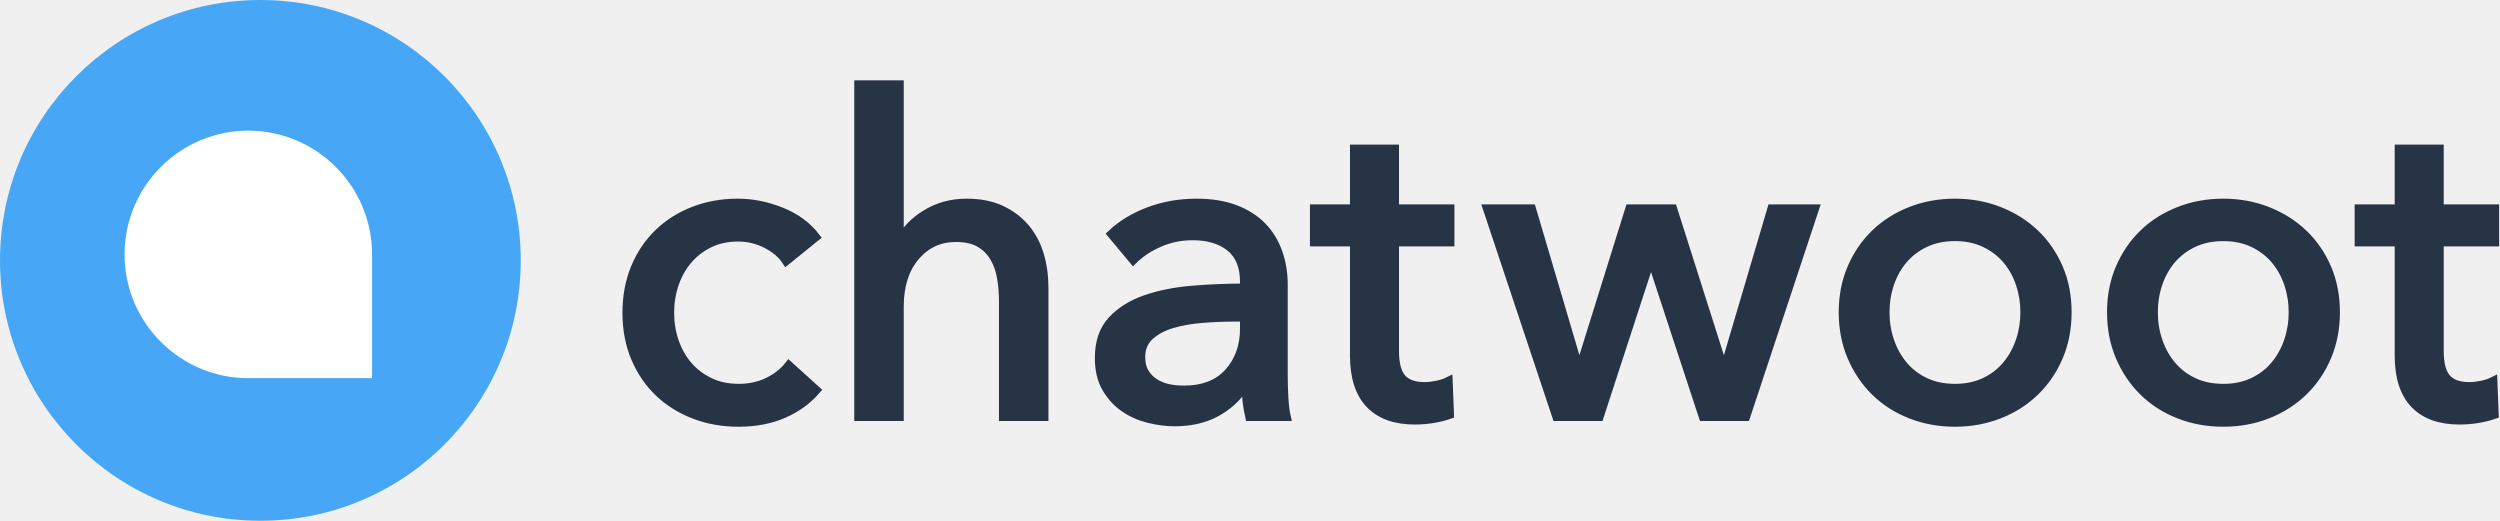
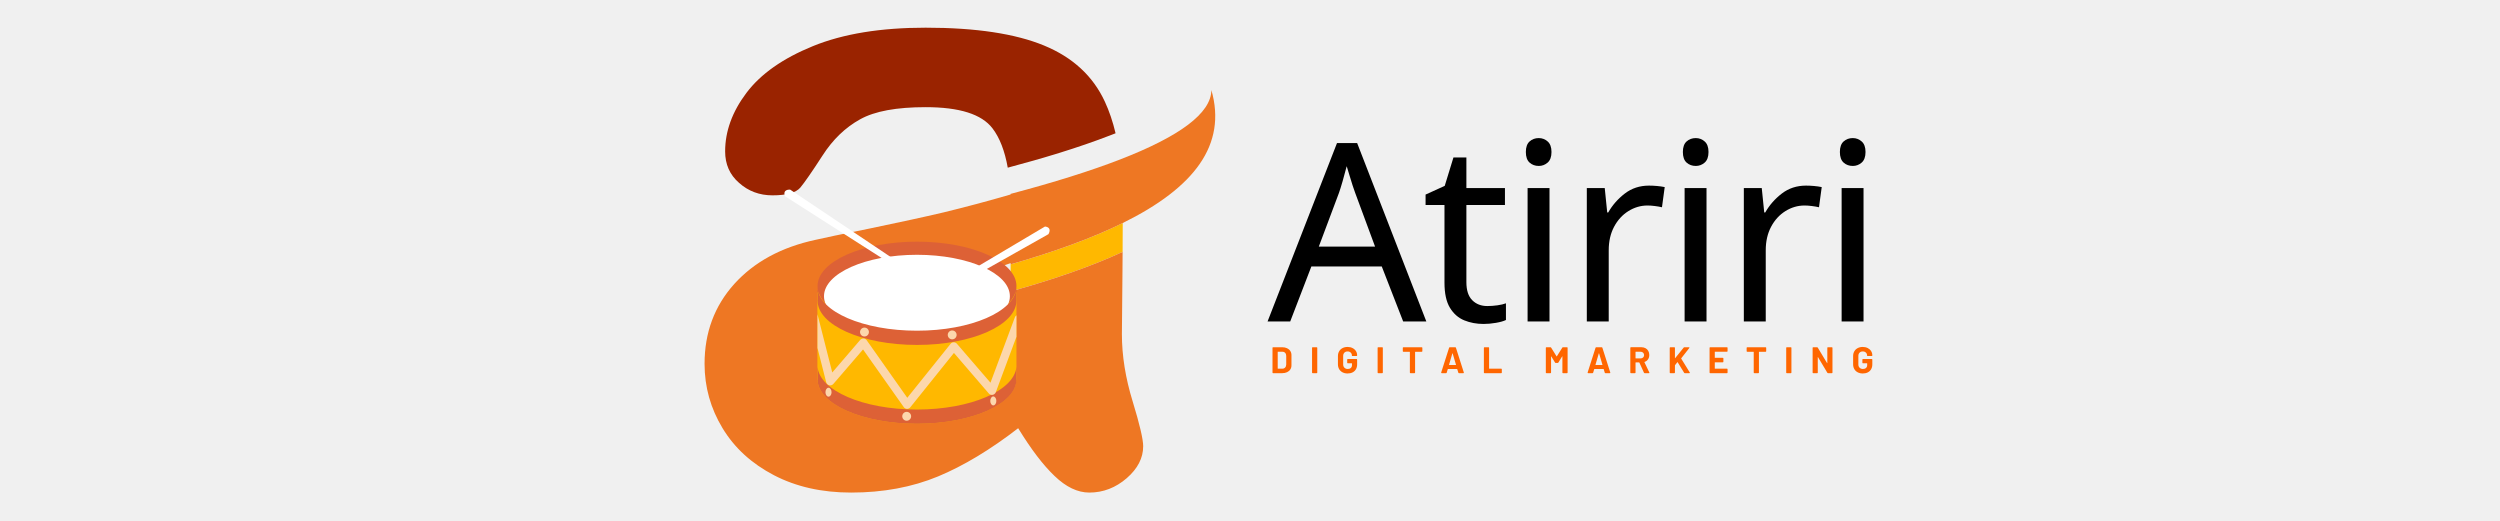
- <svg xmlns="http://www.w3.org/2000/svg" width="2458px" height="512px" viewBox="0 0 2458 512" version="1.1">
-   <g id="Logo" stroke="none" stroke-width="1" fill="none" fill-rule="evenodd">
-     <g id="on_white" fill-rule="nonzero">
-       <g id="woot-log">
-         <circle id="Oval" fill="#47A7F6" cx="256" cy="256" r="256" />
-         <path d="M362.808,368.808 L244.123,368.808 C178.699,368.808 125.457,315.562 125.457,250.122 C125.457,184.703 178.699,131.457 244.124,131.457 C309.565,131.457 362.808,184.703 362.808,250.122 L362.808,368.808 Z" id="Fill-1" stroke="#FFFFFF" stroke-width="6" fill="#FFFFFF" />
-       </g>
-       <path d="M772.982,256.848 C768.658,250.217 762.171,244.667 753.522,240.198 C744.872,235.73 735.647,233.495 725.844,233.495 C715.177,233.495 705.735,235.513 697.518,239.55 C689.302,243.586 682.31,248.992 676.544,255.767 C670.778,262.542 666.381,270.398 663.354,279.336 C660.327,288.273 658.813,297.643 658.813,307.446 C658.813,317.248 660.327,326.618 663.354,335.555 C666.381,344.493 670.778,352.349 676.544,359.124 C682.31,365.899 689.374,371.305 697.735,375.341 C706.095,379.378 715.609,381.396 726.277,381.396 C736.656,381.396 746.098,379.378 754.603,375.341 C763.108,371.305 770.099,365.827 775.577,358.908 L802.822,383.558 C794.173,393.649 783.361,401.505 770.387,407.127 C757.414,412.749 742.71,415.56 726.277,415.56 C710.42,415.56 695.789,412.965 682.382,407.776 C668.976,402.586 657.372,395.307 647.569,385.937 C637.767,376.567 630.055,365.251 624.433,351.989 C618.811,338.727 616,323.879 616,307.446 C616,291.3 618.739,276.597 624.217,263.335 C629.695,250.073 637.335,238.685 647.137,229.171 C656.939,219.657 668.544,212.305 681.95,207.115 C695.356,201.926 709.843,199.331 725.412,199.331 C739.827,199.331 754.17,202.214 768.441,207.98 C782.713,213.746 794.028,222.107 802.389,233.063 L772.982,256.848 Z M885.421,236.09 C890.322,225.999 898.683,217.35 910.504,210.143 C922.324,202.935 935.586,199.331 950.29,199.331 C963.552,199.331 974.94,201.565 984.454,206.034 C993.968,210.503 1001.896,216.485 1008.239,223.981 C1014.582,231.477 1019.267,240.27 1022.294,250.361 C1025.321,260.452 1026.835,271.263 1026.835,282.795 L1026.835,409.938 L986.184,409.938 L986.184,296.634 C986.184,288.273 985.535,280.345 984.238,272.849 C982.94,265.353 980.562,258.722 977.102,252.956 C973.643,247.19 968.958,242.577 963.047,239.117 C957.137,235.658 949.425,233.928 939.911,233.928 C923.766,233.928 910.504,240.054 900.125,252.307 C889.746,264.56 884.556,280.921 884.556,301.391 L884.556,409.938 L843.905,409.938 L843.905,83 L884.556,83 L884.556,236.09 L885.421,236.09 Z M1223.171,277.174 C1223.171,261.893 1218.558,250.577 1209.332,243.226 C1200.106,235.874 1187.853,232.198 1172.573,232.198 C1161.041,232.198 1150.157,234.432 1139.923,238.901 C1129.688,243.37 1121.111,249.064 1114.191,255.983 L1092.568,230.036 C1102.659,220.522 1114.984,213.026 1129.544,207.548 C1144.103,202.07 1159.743,199.331 1176.465,199.331 C1191.169,199.331 1203.926,201.421 1214.738,205.602 C1225.549,209.782 1234.415,215.476 1241.334,222.684 C1248.253,229.892 1253.443,238.396 1256.902,248.199 C1260.362,258.001 1262.092,268.524 1262.092,279.768 L1262.092,369.287 C1262.092,376.206 1262.308,383.486 1262.741,391.126 C1263.173,398.766 1263.966,405.037 1265.119,409.938 L1228.36,409.938 C1226.054,400.136 1224.9,390.333 1224.9,380.531 L1223.603,380.531 C1216.107,391.487 1206.665,399.991 1195.277,406.046 C1183.889,412.1 1170.411,415.128 1154.842,415.128 C1146.77,415.128 1138.337,414.046 1129.544,411.884 C1120.75,409.722 1112.75,406.19 1105.542,401.289 C1098.334,396.388 1092.352,389.901 1087.595,381.828 C1082.838,373.756 1080.46,363.809 1080.46,351.989 C1080.46,336.42 1084.64,324.095 1093.001,315.014 C1101.362,305.932 1112.317,299.013 1125.868,294.256 C1139.418,289.499 1154.698,286.399 1171.708,284.958 C1188.718,283.516 1205.872,282.795 1223.171,282.795 L1223.171,277.174 Z M1213.224,312.203 C1203.133,312.203 1192.682,312.635 1181.871,313.5 C1171.059,314.365 1161.257,316.095 1152.464,318.689 C1143.67,321.284 1136.391,325.176 1130.625,330.366 C1124.859,335.555 1121.976,342.475 1121.976,351.124 C1121.976,357.178 1123.201,362.224 1125.651,366.26 C1128.102,370.296 1131.345,373.612 1135.382,376.206 C1139.418,378.801 1143.887,380.603 1148.788,381.612 C1153.689,382.621 1158.734,383.126 1163.924,383.126 C1182.952,383.126 1197.584,377.432 1207.818,366.044 C1218.053,354.655 1223.171,340.312 1223.171,323.014 L1223.171,312.203 L1213.224,312.203 Z M1425.993,238.252 L1371.504,238.252 L1371.504,345.069 C1371.504,357.467 1373.81,366.332 1378.423,371.666 C1383.036,376.999 1390.388,379.666 1400.478,379.666 C1404.226,379.666 1408.263,379.234 1412.587,378.369 C1416.912,377.504 1420.804,376.206 1424.264,374.477 L1425.561,407.776 C1420.66,409.506 1415.254,410.875 1409.344,411.884 C1403.433,412.893 1397.307,413.398 1390.964,413.398 C1371.648,413.398 1356.872,408.064 1346.637,397.397 C1336.402,386.729 1331.285,370.729 1331.285,349.394 L1331.285,238.252 L1291.931,238.252 L1291.931,204.953 L1331.285,204.953 L1331.285,146.139 L1371.504,146.139 L1371.504,204.953 L1425.993,204.953 L1425.993,238.252 Z M1506.078,204.953 L1552.351,361.503 L1553.216,361.503 L1602.083,204.953 L1644.897,204.953 L1694.629,361.503 L1695.494,361.503 L1741.767,204.953 L1784.581,204.953 L1716.685,409.938 L1674.304,409.938 L1623.706,255.983 L1622.841,255.983 L1572.676,409.938 L1530.295,409.938 L1461.967,204.953 L1506.078,204.953 Z M2032.811,307.013 C2032.811,322.87 2030,337.429 2024.378,350.691 C2018.756,363.953 2010.972,375.413 2001.026,385.072 C1991.079,394.73 1979.331,402.226 1965.78,407.56 C1952.23,412.893 1937.671,415.56 1922.102,415.56 C1906.534,415.56 1891.974,412.893 1878.424,407.56 C1864.873,402.226 1853.197,394.73 1843.395,385.072 C1833.592,375.413 1825.88,363.953 1820.258,350.691 C1814.636,337.429 1811.825,322.87 1811.825,307.013 C1811.825,291.156 1814.636,276.669 1820.258,263.551 C1825.88,250.433 1833.592,239.117 1843.395,229.603 C1853.197,220.089 1864.873,212.665 1878.424,207.332 C1891.974,201.998 1906.534,199.331 1922.102,199.331 C1937.671,199.331 1952.23,201.998 1965.78,207.332 C1979.331,212.665 1991.079,220.089 2001.026,229.603 C2010.972,239.117 2018.756,250.433 2024.378,263.551 C2030,276.669 2032.811,291.156 2032.811,307.013 Z M1990.43,307.013 C1990.43,297.211 1988.917,287.841 1985.89,278.903 C1982.862,269.966 1978.466,262.11 1972.7,255.334 C1966.934,248.559 1959.798,243.154 1951.293,239.117 C1942.788,235.081 1933.058,233.063 1922.102,233.063 C1911.146,233.063 1901.416,235.081 1892.911,239.117 C1884.406,243.154 1877.271,248.559 1871.505,255.334 C1865.738,262.11 1861.342,269.966 1858.315,278.903 C1855.287,287.841 1853.774,297.211 1853.774,307.013 C1853.774,316.816 1855.287,326.185 1858.315,335.123 C1861.342,344.06 1865.738,351.989 1871.505,358.908 C1877.271,365.827 1884.406,371.305 1892.911,375.341 C1901.416,379.378 1911.146,381.396 1922.102,381.396 C1933.058,381.396 1942.788,379.378 1951.293,375.341 C1959.798,371.305 1966.934,365.827 1972.7,358.908 C1978.466,351.989 1982.862,344.06 1985.89,335.123 C1988.917,326.185 1990.43,316.816 1990.43,307.013 Z M2296.611,307.013 C2296.611,322.87 2293.8,337.429 2288.178,350.691 C2282.556,363.953 2274.771,375.413 2264.825,385.072 C2254.878,394.73 2243.13,402.226 2229.58,407.56 C2216.029,412.893 2201.47,415.56 2185.901,415.56 C2170.333,415.56 2155.774,412.893 2142.223,407.56 C2128.673,402.226 2116.996,394.73 2107.194,385.072 C2097.392,375.413 2089.68,363.953 2084.058,350.691 C2078.436,337.429 2075.625,322.87 2075.625,307.013 C2075.625,291.156 2078.436,276.669 2084.058,263.551 C2089.68,250.433 2097.392,239.117 2107.194,229.603 C2116.996,220.089 2128.673,212.665 2142.223,207.332 C2155.774,201.998 2170.333,199.331 2185.901,199.331 C2201.47,199.331 2216.029,201.998 2229.58,207.332 C2243.13,212.665 2254.878,220.089 2264.825,229.603 C2274.771,239.117 2282.556,250.433 2288.178,263.551 C2293.8,276.669 2296.611,291.156 2296.611,307.013 Z M2254.23,307.013 C2254.23,297.211 2252.716,287.841 2249.689,278.903 C2246.662,269.966 2242.265,262.11 2236.499,255.334 C2230.733,248.559 2223.597,243.154 2215.092,239.117 C2206.587,235.081 2196.857,233.063 2185.901,233.063 C2174.946,233.063 2165.215,235.081 2156.71,239.117 C2148.205,243.154 2141.07,248.559 2135.304,255.334 C2129.538,262.11 2125.141,269.966 2122.114,278.903 C2119.087,287.841 2117.573,297.211 2117.573,307.013 C2117.573,316.816 2119.087,326.185 2122.114,335.123 C2125.141,344.06 2129.538,351.989 2135.304,358.908 C2141.07,365.827 2148.205,371.305 2156.71,375.341 C2165.215,379.378 2174.946,381.396 2185.901,381.396 C2196.857,381.396 2206.587,379.378 2215.092,375.341 C2223.597,371.305 2230.733,365.827 2236.499,358.908 C2242.265,351.989 2246.662,344.06 2249.689,335.123 C2252.716,326.185 2254.23,316.816 2254.23,307.013 Z M2453.16,238.252 L2398.671,238.252 L2398.671,345.069 C2398.671,357.467 2400.977,366.332 2405.59,371.666 C2410.203,376.999 2417.554,379.666 2427.645,379.666 C2431.393,379.666 2435.429,379.234 2439.754,378.369 C2444.079,377.504 2447.971,376.206 2451.43,374.477 L2452.728,407.776 C2447.827,409.506 2442.421,410.875 2436.511,411.884 C2430.6,412.893 2424.474,413.398 2418.131,413.398 C2398.815,413.398 2384.039,408.064 2373.804,397.397 C2363.569,386.729 2358.452,370.729 2358.452,349.394 L2358.452,238.252 L2319.098,238.252 L2319.098,204.953 L2358.452,204.953 L2358.452,146.139 L2398.671,146.139 L2398.671,204.953 L2453.16,204.953 L2453.16,238.252 Z" id="chatwoot" stroke="#273445" stroke-width="8" fill="#273444" />
-     </g>
-   </g>
+ <svg xmlns="http://www.w3.org/2000/svg" width="2458" zoomAndPan="magnify" viewBox="0 0 1843.5 384" height="512" preserveAspectRatio="xMidYMid meet" version="1.0">
+   <defs>
+     <g />
+     <clipPath id="954a9213b1">
+       <path d="M 519.477 66 L 896.188 66 L 896.188 363.223 L 519.477 363.223 Z M 519.477 66 " clip-rule="nonzero" />
+     </clipPath>
+     <clipPath id="a8b8ca04d9">
+       <path d="M 534 20.414 L 823 20.414 L 823 145 L 534 145 Z M 534 20.414 " clip-rule="nonzero" />
+     </clipPath>
+     <clipPath id="fa2d47c7de">
+       <path d="M 602 215 L 750 215 L 750 312.566 L 602 312.566 Z M 602 215 " clip-rule="nonzero" />
+     </clipPath>
+     <clipPath id="5a8f824b45">
+       <path d="M 602 270 L 750 270 L 750 312.566 L 602 312.566 Z M 602 270 " clip-rule="nonzero" />
+     </clipPath>
+     <clipPath id="f3400bd64f">
+       <path d="M 578 139.277 L 676 139.277 L 676 205 L 578 205 Z M 578 139.277 " clip-rule="nonzero" />
+     </clipPath>
+   </defs>
+   <g fill="#000000" fill-opacity="1">
+     <g transform="translate(934.7, 237.055)">
+       <g>
+         <path d="M 100 0 L 84.219 -40.547 L 32.297 -40.547 L 16.703 0 L 0 0 L 51.203 -131.562 L 66.062 -131.562 L 117.078 0 Z M 79.266 -55.234 L 64.594 -94.875 C 64.227 -95.852 63.613 -97.625 62.75 -100.188 C 61.895 -102.758 61.07 -105.422 60.281 -108.172 C 59.488 -110.922 58.848 -113.031 58.359 -114.5 C 57.379 -110.707 56.367 -107.004 55.328 -103.391 C 54.285 -99.785 53.398 -96.945 52.672 -94.875 L 37.797 -55.234 Z M 79.266 -55.234 " />
+       </g>
+     </g>
+   </g>
+   <g fill="#000000" fill-opacity="1">
+     <g transform="translate(1048.282, 237.055)">
+       <g>
+         <path d="M 48.438 -11.375 C 50.883 -11.375 53.395 -11.555 55.969 -11.922 C 58.539 -12.297 60.617 -12.785 62.203 -13.391 L 62.203 -1.094 C 60.492 -0.238 58.047 0.457 54.859 1 C 51.68 1.551 48.625 1.828 45.688 1.828 C 40.551 1.828 35.812 0.941 31.469 -0.828 C 27.125 -2.598 23.602 -5.688 20.906 -10.094 C 18.219 -14.5 16.875 -20.676 16.875 -28.625 L 16.875 -85.875 L 2.938 -85.875 L 2.938 -93.578 L 17.062 -100 L 23.484 -120.922 L 33.031 -120.922 L 33.031 -98.359 L 61.469 -98.359 L 61.469 -85.875 L 33.031 -85.875 L 33.031 -29 C 33.031 -23 34.469 -18.562 37.344 -15.688 C 40.219 -12.812 43.914 -11.375 48.438 -11.375 Z M 48.438 -11.375 " />
+       </g>
+     </g>
+   </g>
+   <g fill="#000000" fill-opacity="1">
+     <g transform="translate(1110.852, 237.055)">
+       <g>
+         <path d="M 23.859 -135.234 C 26.305 -135.234 28.477 -134.406 30.375 -132.75 C 32.27 -131.102 33.219 -128.508 33.219 -124.969 C 33.219 -121.414 32.27 -118.812 30.375 -117.156 C 28.477 -115.508 26.305 -114.688 23.859 -114.688 C 21.16 -114.688 18.895 -115.508 17.062 -117.156 C 15.227 -118.812 14.312 -121.414 14.312 -124.969 C 14.312 -128.508 15.227 -131.102 17.062 -132.75 C 18.895 -134.406 21.16 -135.234 23.859 -135.234 Z M 31.75 -98.359 L 31.75 0 L 15.594 0 L 15.594 -98.359 Z M 31.75 -98.359 " />
+       </g>
+     </g>
+   </g>
+   <g fill="#000000" fill-opacity="1">
+     <g transform="translate(1154.523, 237.055)">
+       <g>
+         <path d="M 61.469 -100.188 C 63.301 -100.188 65.258 -100.094 67.344 -99.906 C 69.426 -99.727 71.32 -99.457 73.031 -99.094 L 71.016 -84.219 C 69.422 -84.594 67.645 -84.898 65.688 -85.141 C 63.727 -85.391 61.957 -85.516 60.375 -85.516 C 55.352 -85.516 50.641 -84.133 46.234 -81.375 C 41.836 -78.625 38.32 -74.77 35.688 -69.812 C 33.062 -64.863 31.75 -59.086 31.75 -52.484 L 31.75 0 L 15.594 0 L 15.594 -98.359 L 28.812 -98.359 L 30.641 -80.375 L 31.375 -80.375 C 34.438 -85.758 38.504 -90.406 43.578 -94.312 C 48.66 -98.227 54.625 -100.188 61.469 -100.188 Z M 61.469 -100.188 " />
+       </g>
+     </g>
+   </g>
+   <g fill="#000000" fill-opacity="1">
+     <g transform="translate(1226.636, 237.055)">
+       <g>
+         <path d="M 23.859 -135.234 C 26.305 -135.234 28.477 -134.406 30.375 -132.75 C 32.27 -131.102 33.219 -128.508 33.219 -124.969 C 33.219 -121.414 32.27 -118.812 30.375 -117.156 C 28.477 -115.508 26.305 -114.688 23.859 -114.688 C 21.16 -114.688 18.895 -115.508 17.062 -117.156 C 15.227 -118.812 14.312 -121.414 14.312 -124.969 C 14.312 -128.508 15.227 -131.102 17.062 -132.75 C 18.895 -134.406 21.16 -135.234 23.859 -135.234 Z M 31.75 -98.359 L 31.75 0 L 15.594 0 L 15.594 -98.359 Z M 31.75 -98.359 " />
+       </g>
+     </g>
+   </g>
+   <g fill="#000000" fill-opacity="1">
+     <g transform="translate(1270.307, 237.055)">
+       <g>
+         <path d="M 61.469 -100.188 C 63.301 -100.188 65.258 -100.094 67.344 -99.906 C 69.426 -99.727 71.32 -99.457 73.031 -99.094 L 71.016 -84.219 C 69.422 -84.594 67.645 -84.898 65.688 -85.141 C 63.727 -85.391 61.957 -85.516 60.375 -85.516 C 55.352 -85.516 50.641 -84.133 46.234 -81.375 C 41.836 -78.625 38.32 -74.77 35.688 -69.812 C 33.062 -64.863 31.75 -59.086 31.75 -52.484 L 31.75 0 L 15.594 0 L 15.594 -98.359 L 28.812 -98.359 L 30.641 -80.375 L 31.375 -80.375 C 34.438 -85.758 38.504 -90.406 43.578 -94.312 C 48.66 -98.227 54.625 -100.188 61.469 -100.188 Z M 61.469 -100.188 " />
+       </g>
+     </g>
+   </g>
+   <g fill="#000000" fill-opacity="1">
+     <g transform="translate(1342.419, 237.055)">
+       <g>
+         <path d="M 23.859 -135.234 C 26.305 -135.234 28.477 -134.406 30.375 -132.75 C 32.27 -131.102 33.219 -128.508 33.219 -124.969 C 33.219 -121.414 32.27 -118.812 30.375 -117.156 C 28.477 -115.508 26.305 -114.688 23.859 -114.688 C 21.16 -114.688 18.895 -115.508 17.062 -117.156 C 15.227 -118.812 14.312 -121.414 14.312 -124.969 C 14.312 -128.508 15.227 -131.102 17.062 -132.75 C 18.895 -134.406 21.16 -135.234 23.859 -135.234 Z M 31.75 -98.359 L 31.75 0 L 15.594 0 L 15.594 -98.359 Z M 31.75 -98.359 " />
+       </g>
+     </g>
+   </g>
+   <g fill="#ff6600" fill-opacity="1">
+     <g transform="translate(936.67, 275.1787)">
+       <g>
+         <path d="M 2.125 0 C 1.82 0 1.672 -0.156 1.672 -0.469 L 1.672 -18.656 C 1.672 -18.969 1.82 -19.125 2.125 -19.125 L 8.828 -19.125 C 10.191 -19.125 11.383 -18.879 12.406 -18.391 C 13.438 -17.91 14.234 -17.234 14.797 -16.359 C 15.367 -15.484 15.656 -14.473 15.656 -13.328 L 15.656 -5.797 C 15.656 -4.641 15.367 -3.625 14.797 -2.75 C 14.234 -1.883 13.438 -1.207 12.406 -0.719 C 11.383 -0.238 10.191 0 8.828 0 Z M 5.516 -3.469 C 5.516 -3.363 5.57 -3.312 5.688 -3.312 L 8.953 -3.312 C 9.797 -3.312 10.473 -3.594 10.984 -4.156 C 11.504 -4.719 11.773 -5.473 11.797 -6.422 L 11.797 -12.703 C 11.797 -13.648 11.535 -14.406 11.016 -14.969 C 10.504 -15.531 9.812 -15.812 8.938 -15.812 L 5.688 -15.812 C 5.57 -15.812 5.516 -15.758 5.516 -15.656 Z M 5.516 -3.469 " />
+       </g>
+     </g>
+   </g>
+   <g fill="#ff6600" fill-opacity="1">
+     <g transform="translate(965.8379, 275.1787)">
+       <g>
+         <path d="M 2.125 0 C 1.82 0 1.672 -0.156 1.672 -0.469 L 1.672 -18.656 C 1.672 -18.969 1.82 -19.125 2.125 -19.125 L 5.047 -19.125 C 5.359 -19.125 5.516 -18.969 5.516 -18.656 L 5.516 -0.469 C 5.516 -0.156 5.359 0 5.047 0 Z M 2.125 0 " />
+       </g>
+     </g>
+   </g>
+   <g fill="#ff6600" fill-opacity="1">
+     <g transform="translate(985.3126, 275.1787)">
+       <g>
+         <path d="M 8.391 0.219 C 6.984 0.219 5.742 -0.062 4.672 -0.625 C 3.598 -1.188 2.766 -1.973 2.172 -2.984 C 1.578 -3.992 1.281 -5.164 1.281 -6.5 L 1.281 -12.625 C 1.281 -13.945 1.578 -15.117 2.172 -16.141 C 2.766 -17.16 3.598 -17.945 4.672 -18.5 C 5.742 -19.062 6.984 -19.344 8.391 -19.344 C 9.766 -19.344 10.984 -19.066 12.047 -18.516 C 13.117 -17.973 13.953 -17.234 14.547 -16.297 C 15.141 -15.359 15.438 -14.316 15.438 -13.172 L 15.438 -13.109 C 15.438 -12.797 15.281 -12.641 14.969 -12.641 L 12.047 -12.641 C 11.898 -12.641 11.785 -12.66 11.703 -12.703 C 11.617 -12.754 11.578 -12.805 11.578 -12.859 L 11.578 -13.062 C 11.578 -13.895 11.285 -14.598 10.703 -15.172 C 10.117 -15.742 9.348 -16.031 8.391 -16.031 C 7.398 -16.031 6.609 -15.723 6.016 -15.109 C 5.43 -14.504 5.141 -13.711 5.141 -12.734 L 5.141 -6.391 C 5.141 -5.41 5.457 -4.613 6.094 -4 C 6.727 -3.395 7.535 -3.094 8.516 -3.094 C 9.461 -3.094 10.219 -3.344 10.781 -3.844 C 11.352 -4.344 11.641 -5.035 11.641 -5.922 L 11.641 -7.125 C 11.641 -7.238 11.582 -7.297 11.469 -7.297 L 8.578 -7.297 C 8.266 -7.297 8.109 -7.445 8.109 -7.75 L 8.109 -10 C 8.109 -10.301 8.266 -10.453 8.578 -10.453 L 14.969 -10.453 C 15.281 -10.453 15.438 -10.301 15.438 -10 L 15.438 -6.531 C 15.438 -5.145 15.145 -3.941 14.562 -2.922 C 13.977 -1.898 13.148 -1.117 12.078 -0.578 C 11.016 -0.047 9.785 0.219 8.391 0.219 Z M 8.391 0.219 " />
+       </g>
+     </g>
+   </g>
+   <g fill="#ff6600" fill-opacity="1">
+     <g transform="translate(1014.18, 275.1787)">
+       <g>
+         <path d="M 2.125 0 C 1.82 0 1.672 -0.156 1.672 -0.469 L 1.672 -18.656 C 1.672 -18.969 1.82 -19.125 2.125 -19.125 L 5.047 -19.125 C 5.359 -19.125 5.516 -18.969 5.516 -18.656 L 5.516 -0.469 C 5.516 -0.156 5.359 0 5.047 0 Z M 2.125 0 " />
+       </g>
+     </g>
+   </g>
+   <g fill="#ff6600" fill-opacity="1">
+     <g transform="translate(1033.655, 275.1787)">
+       <g>
+         <path d="M 14.719 -19.125 C 15.031 -19.125 15.188 -18.969 15.188 -18.656 L 15.188 -16.25 C 15.188 -15.938 15.031 -15.781 14.719 -15.781 L 10 -15.781 C 9.883 -15.781 9.828 -15.727 9.828 -15.625 L 9.828 -0.469 C 9.828 -0.156 9.676 0 9.375 0 L 6.453 0 C 6.141 0 5.984 -0.156 5.984 -0.469 L 5.984 -15.625 C 5.984 -15.727 5.926 -15.781 5.812 -15.781 L 1.234 -15.781 C 0.922 -15.781 0.766 -15.938 0.766 -16.25 L 0.766 -18.656 C 0.766 -18.969 0.922 -19.125 1.234 -19.125 Z M 14.719 -19.125 " />
+       </g>
+     </g>
+   </g>
+   <g fill="#ff6600" fill-opacity="1">
+     <g transform="translate(1061.922, 275.1787)">
+       <g>
+         <path d="M 13.953 0 C 13.703 0 13.531 -0.125 13.438 -0.375 L 12.672 -2.922 C 12.648 -3.016 12.598 -3.062 12.516 -3.062 L 5.812 -3.062 C 5.727 -3.062 5.676 -3.016 5.656 -2.922 L 4.891 -0.375 C 4.797 -0.125 4.625 0 4.375 0 L 1.203 0 C 1.035 0 0.914 -0.047 0.844 -0.141 C 0.77 -0.242 0.758 -0.367 0.812 -0.516 L 6.641 -18.734 C 6.734 -18.992 6.906 -19.125 7.156 -19.125 L 11.172 -19.125 C 11.422 -19.125 11.594 -18.992 11.688 -18.734 L 17.5 -0.516 C 17.52 -0.484 17.531 -0.43 17.531 -0.359 C 17.531 -0.242 17.492 -0.156 17.422 -0.094 C 17.348 -0.031 17.25 0 17.125 0 Z M 6.609 -6.234 C 6.586 -6.098 6.633 -6.031 6.75 -6.031 L 11.578 -6.031 C 11.691 -6.031 11.738 -6.098 11.719 -6.234 L 9.266 -14.562 C 9.242 -14.633 9.207 -14.672 9.156 -14.672 C 9.113 -14.672 9.078 -14.633 9.047 -14.562 Z M 6.609 -6.234 " />
+       </g>
+     </g>
+   </g>
+   <g fill="#ff6600" fill-opacity="1">
+     <g transform="translate(1092.537, 275.1787)">
+       <g>
+         <path d="M 2.125 0 C 1.82 0 1.672 -0.156 1.672 -0.469 L 1.672 -18.656 C 1.672 -18.969 1.82 -19.125 2.125 -19.125 L 5.047 -19.125 C 5.359 -19.125 5.516 -18.969 5.516 -18.656 L 5.516 -3.469 C 5.516 -3.363 5.57 -3.312 5.688 -3.312 L 14.453 -3.312 C 14.754 -3.312 14.906 -3.156 14.906 -2.844 L 14.906 -0.469 C 14.906 -0.156 14.754 0 14.453 0 Z M 2.125 0 " />
+       </g>
+     </g>
+   </g>
+   <g fill="#ff6600" fill-opacity="1">
+     <g transform="translate(1120.449, 275.1787)">
+       <g />
+     </g>
+   </g>
+   <g fill="#ff6600" fill-opacity="1">
+     <g transform="translate(1138.203, 275.1787)">
+       <g>
+         <path d="M 2.156 0 C 1.844 0 1.688 -0.156 1.688 -0.469 L 1.688 -18.656 C 1.688 -18.969 1.844 -19.125 2.156 -19.125 L 5.078 -19.125 C 5.316 -19.125 5.5 -19.02 5.625 -18.812 L 9.594 -12.422 C 9.625 -12.367 9.66 -12.344 9.703 -12.344 C 9.754 -12.344 9.789 -12.367 9.812 -12.422 L 13.812 -18.812 C 13.945 -19.02 14.129 -19.125 14.359 -19.125 L 17.281 -19.125 C 17.594 -19.125 17.75 -18.969 17.75 -18.656 L 17.75 -0.469 C 17.75 -0.156 17.594 0 17.281 0 L 14.359 0 C 14.055 0 13.906 -0.156 13.906 -0.469 L 13.906 -12.297 C 13.906 -12.367 13.879 -12.41 13.828 -12.422 C 13.785 -12.441 13.742 -12.414 13.703 -12.344 L 10.953 -7.844 C 10.828 -7.633 10.645 -7.531 10.406 -7.531 L 9.016 -7.531 C 8.773 -7.531 8.594 -7.633 8.469 -7.844 L 5.734 -12.344 C 5.703 -12.414 5.66 -12.441 5.609 -12.422 C 5.566 -12.41 5.547 -12.367 5.547 -12.297 L 5.547 -0.469 C 5.547 -0.156 5.391 0 5.078 0 Z M 2.156 0 " />
+       </g>
+     </g>
+   </g>
+   <g fill="#ff6600" fill-opacity="1">
+     <g transform="translate(1169.91, 275.1787)">
+       <g>
+         <path d="M 13.953 0 C 13.703 0 13.531 -0.125 13.438 -0.375 L 12.672 -2.922 C 12.648 -3.016 12.598 -3.062 12.516 -3.062 L 5.812 -3.062 C 5.727 -3.062 5.676 -3.016 5.656 -2.922 L 4.891 -0.375 C 4.797 -0.125 4.625 0 4.375 0 L 1.203 0 C 1.035 0 0.914 -0.047 0.844 -0.141 C 0.77 -0.242 0.758 -0.367 0.812 -0.516 L 6.641 -18.734 C 6.734 -18.992 6.906 -19.125 7.156 -19.125 L 11.172 -19.125 C 11.422 -19.125 11.594 -18.992 11.688 -18.734 L 17.5 -0.516 C 17.52 -0.484 17.531 -0.43 17.531 -0.359 C 17.531 -0.242 17.492 -0.156 17.422 -0.094 C 17.348 -0.031 17.25 0 17.125 0 Z M 6.609 -6.234 C 6.586 -6.098 6.633 -6.031 6.75 -6.031 L 11.578 -6.031 C 11.691 -6.031 11.738 -6.098 11.719 -6.234 L 9.266 -14.562 C 9.242 -14.633 9.207 -14.672 9.156 -14.672 C 9.113 -14.672 9.078 -14.633 9.047 -14.562 Z M 6.609 -6.234 " />
+       </g>
+     </g>
+   </g>
+   <g fill="#ff6600" fill-opacity="1">
+     <g transform="translate(1200.525, 275.1787)">
+       <g>
+         <path d="M 12.266 0 C 12.023 0 11.844 -0.117 11.719 -0.359 L 8.359 -7.781 C 8.316 -7.875 8.254 -7.922 8.172 -7.922 L 5.688 -7.922 C 5.57 -7.922 5.516 -7.863 5.516 -7.75 L 5.516 -0.469 C 5.516 -0.156 5.359 0 5.047 0 L 2.125 0 C 1.82 0 1.672 -0.156 1.672 -0.469 L 1.672 -18.688 C 1.672 -18.988 1.82 -19.141 2.125 -19.141 L 9.812 -19.141 C 10.969 -19.141 11.988 -18.898 12.875 -18.422 C 13.758 -17.941 14.441 -17.266 14.922 -16.391 C 15.41 -15.516 15.656 -14.516 15.656 -13.391 C 15.656 -12.148 15.344 -11.082 14.719 -10.188 C 14.102 -9.289 13.25 -8.66 12.156 -8.297 C 12.102 -8.285 12.066 -8.254 12.047 -8.203 C 12.023 -8.16 12.035 -8.117 12.078 -8.078 L 15.672 -0.547 C 15.734 -0.473 15.766 -0.391 15.766 -0.297 C 15.766 -0.203 15.727 -0.129 15.656 -0.078 C 15.582 -0.023 15.477 0 15.344 0 Z M 5.688 -15.812 C 5.57 -15.812 5.516 -15.758 5.516 -15.656 L 5.516 -11.062 C 5.516 -10.945 5.57 -10.891 5.688 -10.891 L 9.234 -10.891 C 9.992 -10.891 10.613 -11.113 11.094 -11.562 C 11.582 -12.008 11.828 -12.598 11.828 -13.328 C 11.828 -14.055 11.582 -14.648 11.094 -15.109 C 10.613 -15.578 9.992 -15.812 9.234 -15.812 Z M 5.688 -15.812 " />
+       </g>
+     </g>
+   </g>
+   <g fill="#ff6600" fill-opacity="1">
+     <g transform="translate(1229.584, 275.1787)">
+       <g>
+         <path d="M 2.125 0 C 1.82 0 1.672 -0.156 1.672 -0.469 L 1.672 -18.656 C 1.672 -18.969 1.82 -19.125 2.125 -19.125 L 5.047 -19.125 C 5.359 -19.125 5.516 -18.969 5.516 -18.656 L 5.516 -11.203 C 5.516 -11.129 5.535 -11.082 5.578 -11.062 C 5.629 -11.039 5.672 -11.055 5.703 -11.109 L 11.938 -18.844 C 12.062 -19.031 12.254 -19.125 12.516 -19.125 L 15.812 -19.125 C 15.938 -19.125 16.035 -19.098 16.109 -19.047 C 16.18 -19.004 16.219 -18.938 16.219 -18.844 C 16.219 -18.77 16.176 -18.672 16.094 -18.547 L 10.141 -10.953 C 10.078 -10.898 10.078 -10.828 10.141 -10.734 L 16.438 -0.547 C 16.5 -0.473 16.531 -0.391 16.531 -0.297 C 16.531 -0.098 16.398 0 16.141 0 L 12.844 0 C 12.602 0 12.422 -0.098 12.297 -0.297 L 7.516 -8.062 C 7.492 -8.113 7.453 -8.141 7.391 -8.141 C 7.336 -8.141 7.297 -8.113 7.266 -8.062 L 5.594 -5.922 C 5.539 -5.848 5.516 -5.785 5.516 -5.734 L 5.516 -0.469 C 5.516 -0.156 5.359 0 5.047 0 Z M 2.125 0 " />
+       </g>
+     </g>
+   </g>
+   <g fill="#ff6600" fill-opacity="1">
+     <g transform="translate(1258.97, 275.1787)">
+       <g>
+         <path d="M 14.938 -16.281 C 14.938 -15.969 14.781 -15.812 14.469 -15.812 L 5.688 -15.812 C 5.57 -15.812 5.516 -15.758 5.516 -15.656 L 5.516 -11.469 C 5.516 -11.363 5.57 -11.312 5.688 -11.312 L 11.391 -11.312 C 11.703 -11.312 11.859 -11.156 11.859 -10.844 L 11.859 -8.469 C 11.859 -8.156 11.703 -8 11.391 -8 L 5.688 -8 C 5.57 -8 5.516 -7.945 5.516 -7.844 L 5.516 -3.469 C 5.516 -3.363 5.57 -3.312 5.688 -3.312 L 14.469 -3.312 C 14.781 -3.312 14.938 -3.156 14.938 -2.844 L 14.938 -0.469 C 14.938 -0.156 14.781 0 14.469 0 L 2.125 0 C 1.82 0 1.672 -0.156 1.672 -0.469 L 1.672 -18.656 C 1.672 -18.969 1.82 -19.125 2.125 -19.125 L 14.469 -19.125 C 14.781 -19.125 14.938 -18.969 14.938 -18.656 Z M 14.938 -16.281 " />
+       </g>
+     </g>
+   </g>
+   <g fill="#ff6600" fill-opacity="1">
+     <g transform="translate(1287.21, 275.1787)">
+       <g>
+         <path d="M 14.719 -19.125 C 15.031 -19.125 15.188 -18.969 15.188 -18.656 L 15.188 -16.25 C 15.188 -15.938 15.031 -15.781 14.719 -15.781 L 10 -15.781 C 9.883 -15.781 9.828 -15.727 9.828 -15.625 L 9.828 -0.469 C 9.828 -0.156 9.676 0 9.375 0 L 6.453 0 C 6.141 0 5.984 -0.156 5.984 -0.469 L 5.984 -15.625 C 5.984 -15.727 5.926 -15.781 5.812 -15.781 L 1.234 -15.781 C 0.922 -15.781 0.766 -15.938 0.766 -16.25 L 0.766 -18.656 C 0.766 -18.969 0.922 -19.125 1.234 -19.125 Z M 14.719 -19.125 " />
+       </g>
+     </g>
+   </g>
+   <g fill="#ff6600" fill-opacity="1">
+     <g transform="translate(1315.477, 275.1787)">
+       <g>
+         <path d="M 2.125 0 C 1.82 0 1.672 -0.156 1.672 -0.469 L 1.672 -18.656 C 1.672 -18.969 1.82 -19.125 2.125 -19.125 L 5.047 -19.125 C 5.359 -19.125 5.516 -18.969 5.516 -18.656 L 5.516 -0.469 C 5.516 -0.156 5.359 0 5.047 0 Z M 2.125 0 " />
+       </g>
+     </g>
+   </g>
+   <g fill="#ff6600" fill-opacity="1">
+     <g transform="translate(1334.951, 275.1787)">
+       <g>
+         <path d="M 2.125 0 C 1.82 0 1.672 -0.156 1.672 -0.469 L 1.672 -18.656 C 1.672 -18.969 1.82 -19.125 2.125 -19.125 L 4.938 -19.125 C 5.176 -19.125 5.359 -19.02 5.484 -18.812 L 12.312 -7.453 C 12.352 -7.379 12.395 -7.352 12.438 -7.375 C 12.488 -7.395 12.516 -7.441 12.516 -7.516 L 12.516 -18.656 C 12.516 -18.969 12.664 -19.125 12.969 -19.125 L 15.844 -19.125 C 16.156 -19.125 16.312 -18.969 16.312 -18.656 L 16.312 -0.469 C 16.312 -0.156 16.156 0 15.844 0 L 13.062 0 C 12.844 0 12.66 -0.109 12.516 -0.328 L 5.656 -11.797 C 5.613 -11.867 5.57 -11.895 5.531 -11.875 C 5.488 -11.863 5.469 -11.82 5.469 -11.75 L 5.484 -0.469 C 5.484 -0.156 5.332 0 5.031 0 Z M 2.125 0 " />
+       </g>
+     </g>
+   </g>
+   <g fill="#ff6600" fill-opacity="1">
+     <g transform="translate(1365.211, 275.1787)">
+       <g>
+         <path d="M 8.391 0.219 C 6.984 0.219 5.742 -0.062 4.672 -0.625 C 3.598 -1.188 2.766 -1.973 2.172 -2.984 C 1.578 -3.992 1.281 -5.164 1.281 -6.5 L 1.281 -12.625 C 1.281 -13.945 1.578 -15.117 2.172 -16.141 C 2.766 -17.16 3.598 -17.945 4.672 -18.5 C 5.742 -19.062 6.984 -19.344 8.391 -19.344 C 9.766 -19.344 10.984 -19.066 12.047 -18.516 C 13.117 -17.973 13.953 -17.234 14.547 -16.297 C 15.141 -15.359 15.438 -14.316 15.438 -13.172 L 15.438 -13.109 C 15.438 -12.797 15.281 -12.641 14.969 -12.641 L 12.047 -12.641 C 11.898 -12.641 11.785 -12.66 11.703 -12.703 C 11.617 -12.754 11.578 -12.805 11.578 -12.859 L 11.578 -13.062 C 11.578 -13.895 11.285 -14.598 10.703 -15.172 C 10.117 -15.742 9.348 -16.031 8.391 -16.031 C 7.398 -16.031 6.609 -15.723 6.016 -15.109 C 5.43 -14.504 5.141 -13.711 5.141 -12.734 L 5.141 -6.391 C 5.141 -5.41 5.457 -4.613 6.094 -4 C 6.727 -3.395 7.535 -3.094 8.516 -3.094 C 9.461 -3.094 10.219 -3.344 10.781 -3.844 C 11.352 -4.344 11.641 -5.035 11.641 -5.922 L 11.641 -7.125 C 11.641 -7.238 11.582 -7.297 11.469 -7.297 L 8.578 -7.297 C 8.266 -7.297 8.109 -7.445 8.109 -7.75 L 8.109 -10 C 8.109 -10.301 8.266 -10.453 8.578 -10.453 L 14.969 -10.453 C 15.281 -10.453 15.438 -10.301 15.438 -10 L 15.438 -6.531 C 15.438 -5.145 15.145 -3.941 14.562 -2.922 C 13.977 -1.898 13.148 -1.117 12.078 -0.578 C 11.016 -0.047 9.785 0.219 8.391 0.219 Z M 8.391 0.219 " />
+       </g>
+     </g>
+   </g>
+   <path fill="#ffb800" d="M 827.902 164.457 C 805.391 175.555 777.652 185.637 745.215 194.934 L 745.215 206.02 C 745.215 209.094 745.176 212.074 745.09 214.961 L 750.527 213.402 C 776.555 205.941 803.055 197.148 827.812 185.781 C 827.852 179.199 827.883 172.082 827.902 164.453 Z M 827.902 164.457 " fill-opacity="1" fill-rule="evenodd" />
+   <g clip-path="url(#954a9213b1)">
+     <path fill="#ee7723" d="M 827.902 164.457 C 880.781 138.387 904.836 106.703 893.273 66.383 C 893.129 83.453 870.004 100.523 826.043 117.566 C 804.168 126.047 777.129 134.52 745.195 142.98 C 745.203 143.125 745.207 143.27 745.215 143.418 C 727.516 148.574 711.078 152.887 696.016 156.57 C 680.844 160.145 662.723 164.039 641.547 168.457 C 620.262 172.773 606.988 175.508 601.723 176.773 C 576.121 182.242 556.102 193.188 541.457 209.387 C 526.816 225.699 519.543 245.27 519.543 268.312 C 519.543 285.359 523.969 301.141 532.82 315.766 C 541.668 330.391 554.312 341.863 570.641 350.387 C 586.973 358.906 605.938 363.223 627.641 363.223 C 651.242 363.223 672.629 359.223 691.695 351.332 C 710.66 343.441 730.363 331.551 750.801 315.766 C 760.285 331.234 769.133 342.914 777.664 351.016 C 786.094 359.117 794.629 363.223 803.266 363.223 C 813.484 363.223 822.758 359.645 830.871 352.594 C 838.984 345.543 842.984 337.652 842.984 329.023 C 842.984 324.078 840.461 313.031 835.191 295.883 C 829.922 278.73 827.289 262.211 827.289 246.426 C 827.5 229.59 827.605 214.23 827.711 200.445 C 827.746 195.902 827.781 191.012 827.812 185.781 C 803.055 197.152 776.555 205.945 750.527 213.406 L 745.09 214.965 C 744.379 239.582 740.629 257.551 733.836 268.945 C 727.199 280.414 716.875 289.883 702.758 297.145 C 688.641 304.406 673.258 308.086 656.613 308.086 C 641.02 308.086 628.379 303.668 618.684 294.723 C 608.992 285.777 604.145 274.941 604.145 262.105 C 604.145 249.793 608.254 240.219 616.473 233.379 C 624.691 226.438 633.328 221.805 642.391 219.492 C 651.453 217.074 667.781 213.391 691.383 208.34 C 714.875 203.289 732.891 198.551 745.219 194.027 L 745.219 194.938 C 777.656 185.637 805.391 175.555 827.906 164.457 Z M 827.902 164.457 " fill-opacity="1" fill-rule="evenodd" />
+   </g>
+   <g clip-path="url(#a8b8ca04d9)">
+     <path fill="#9a2300" d="M 743.117 123.645 C 768.648 116.828 794.465 109.195 819.082 99.652 L 822.621 98.277 C 820.582 89.684 817.957 81.93 814.75 75.023 C 806.004 56.082 791.043 42.297 769.867 33.562 C 748.691 24.832 719.613 20.414 682.527 20.414 C 649.344 20.414 621.738 24.938 599.508 33.988 C 577.277 43.035 560.949 54.508 550.414 68.5 C 539.875 82.492 534.715 96.91 534.715 111.641 C 534.715 121.109 538.086 128.895 545.039 134.895 C 551.887 140.996 560.105 144.047 569.586 144.047 C 580.02 144.047 586.867 142.156 590.129 138.367 C 593.293 134.578 598.77 126.688 606.461 114.797 C 614.152 102.801 623.422 93.961 634.273 87.965 C 645.02 81.969 661.141 79.023 682.527 79.023 C 707.496 79.023 723.828 84.176 731.832 94.594 C 737.168 101.555 740.918 111.25 743.117 123.648 Z M 743.117 123.645 " fill-opacity="1" fill-rule="evenodd" />
+   </g>
+   <g clip-path="url(#fa2d47c7de)">
+     <path fill="#ffb800" d="M 749.523 215.703 L 749.523 279.93 L 749.395 279.93 C 749.23 297.887 716.504 312.438 676.152 312.438 C 635.801 312.438 603.074 297.84 602.875 279.871 L 602.75 279.871 L 602.75 215.645 Z M 749.523 215.703 " fill-opacity="1" fill-rule="nonzero" />
+   </g>
+   <path fill="#dd6136" d="M 749.523 210.895 C 749.523 228.945 716.68 243.59 676.199 243.59 C 635.723 243.59 602.875 228.945 602.875 210.895 C 602.875 192.84 635.723 178.199 676.199 178.199 C 716.68 178.199 749.523 192.828 749.523 210.895 Z M 749.523 210.895 " fill-opacity="1" fill-rule="nonzero" />
+   <path fill="#ffffff" d="M 744.68 218.426 C 744.68 235.297 714 248.973 676.152 248.973 C 638.305 248.973 607.613 235.297 607.613 218.426 C 607.613 201.551 638.293 187.879 676.199 187.879 C 714.105 187.879 744.68 201.551 744.68 218.426 Z M 744.68 218.426 " fill-opacity="1" fill-rule="nonzero" />
+   <path fill="#dd6136" d="M 749.523 220.98 L 749.523 212.234 C 748.242 229.75 715.91 243.859 676.199 243.859 C 636.488 243.859 604.145 229.844 602.875 212.234 L 602.875 220.98 C 602.875 221.203 602.875 221.426 602.875 221.66 C 602.875 239.711 635.723 254.355 676.199 254.355 C 716.68 254.355 749.523 239.711 749.523 221.66 C 749.523 221.426 749.523 221.203 749.523 220.98 Z M 749.523 220.98 " fill-opacity="1" fill-rule="nonzero" />
+   <g clip-path="url(#5a8f824b45)">
+     <path fill="#dd6136" d="M 749.523 279.121 L 749.523 270.375 C 748.242 287.891 715.91 301.996 676.199 301.996 C 636.488 301.996 604.145 287.984 602.875 270.375 L 602.875 279.121 C 602.875 279.344 602.875 279.566 602.875 279.789 C 602.875 297.852 635.723 312.484 676.199 312.484 C 716.68 312.484 749.523 297.84 749.523 279.789 C 749.523 279.566 749.523 279.344 749.523 279.121 Z M 749.523 279.121 " fill-opacity="1" fill-rule="nonzero" />
+   </g>
+   <path fill="#fcd7ac" d="M 749.523 232.52 L 749.523 248.34 L 734.312 289.211 C 734.219 289.461 734.094 289.695 733.941 289.91 C 733.785 290.129 733.609 290.32 733.406 290.492 C 733.199 290.664 732.98 290.805 732.738 290.918 C 732.496 291.031 732.246 291.109 731.984 291.156 C 731.727 291.203 731.461 291.215 731.199 291.195 C 730.934 291.172 730.676 291.117 730.426 291.031 C 730.176 290.941 729.941 290.82 729.723 290.672 C 729.5 290.523 729.305 290.348 729.133 290.145 L 703.434 260.254 L 671.266 300.328 C 670.984 300.688 670.641 300.973 670.234 301.176 C 669.824 301.383 669.395 301.488 668.938 301.496 L 668.832 301.496 C 668.352 301.48 667.902 301.363 667.48 301.133 C 667.059 300.906 666.711 300.594 666.434 300.199 L 636.406 257.684 L 614.516 283.117 C 614.145 283.551 613.688 283.855 613.145 284.031 C 612.602 284.211 612.055 284.234 611.5 284.102 C 610.945 283.973 610.465 283.707 610.055 283.309 C 609.648 282.91 609.375 282.434 609.23 281.879 L 602.809 256.574 L 602.809 231.738 L 613.711 274.66 L 634.301 250.676 C 634.453 250.5 634.621 250.344 634.809 250.207 C 634.996 250.066 635.195 249.953 635.41 249.859 C 635.621 249.77 635.844 249.703 636.07 249.66 C 636.301 249.617 636.527 249.605 636.762 249.613 C 636.992 249.625 637.219 249.664 637.445 249.727 C 637.668 249.789 637.879 249.879 638.082 249.992 C 638.285 250.102 638.477 250.238 638.648 250.391 C 638.82 250.547 638.973 250.719 639.109 250.91 L 669.02 293.332 L 700.953 253.551 C 701.094 253.379 701.25 253.223 701.426 253.086 C 701.598 252.945 701.785 252.828 701.984 252.73 C 702.184 252.633 702.391 252.559 702.609 252.508 C 702.824 252.457 703.043 252.43 703.262 252.426 C 703.484 252.422 703.703 252.441 703.922 252.484 C 704.141 252.531 704.348 252.598 704.551 252.688 C 704.754 252.777 704.945 252.887 705.125 253.02 C 705.301 253.152 705.465 253.301 705.609 253.469 L 730.375 282.203 L 748.359 234.027 C 748.586 233.398 748.973 232.895 749.523 232.52 Z M 749.523 232.52 " fill-opacity="1" fill-rule="nonzero" />
+   <g clip-path="url(#f3400bd64f)">
+     <path fill="#ffffff" d="M 578.809 144.648 L 673.207 204.973 L 675.453 202.031 L 582.695 139.84 C 582.695 139.84 576.91 139.242 578.809 144.648 Z M 578.809 144.648 " fill-opacity="1" fill-rule="nonzero" />
+   </g>
+   <path fill="#ffffff" d="M 684.707 206.504 C 684.707 206.887 684.672 207.266 684.594 207.641 C 684.52 208.02 684.41 208.383 684.266 208.738 C 684.117 209.09 683.938 209.426 683.727 209.746 C 683.516 210.066 683.273 210.359 683.004 210.633 C 682.734 210.902 682.438 211.145 682.121 211.355 C 681.805 211.57 681.469 211.75 681.113 211.898 C 680.762 212.043 680.398 212.152 680.023 212.23 C 679.648 212.305 679.27 212.34 678.887 212.34 C 678.508 212.34 678.129 212.305 677.754 212.23 C 677.379 212.152 677.016 212.043 676.66 211.898 C 676.309 211.75 675.973 211.57 675.656 211.355 C 675.336 211.145 675.043 210.902 674.773 210.633 C 674.504 210.359 674.262 210.066 674.051 209.746 C 673.836 209.426 673.656 209.09 673.512 208.738 C 673.367 208.383 673.254 208.02 673.18 207.641 C 673.105 207.266 673.07 206.887 673.07 206.504 C 673.07 206.121 673.105 205.738 673.18 205.363 C 673.254 204.988 673.367 204.621 673.512 204.27 C 673.656 203.914 673.836 203.578 674.051 203.258 C 674.262 202.941 674.504 202.645 674.773 202.375 C 675.043 202.102 675.336 201.859 675.656 201.648 C 675.973 201.434 676.309 201.254 676.66 201.109 C 677.016 200.961 677.379 200.852 677.754 200.777 C 678.129 200.703 678.508 200.664 678.887 200.664 C 679.27 200.664 679.648 200.703 680.023 200.777 C 680.398 200.852 680.762 200.961 681.113 201.109 C 681.469 201.254 681.805 201.434 682.121 201.648 C 682.438 201.859 682.734 202.102 683.004 202.375 C 683.273 202.645 683.516 202.941 683.727 203.258 C 683.938 203.578 684.117 203.914 684.266 204.27 C 684.41 204.621 684.52 204.988 684.594 205.363 C 684.672 205.738 684.707 206.121 684.707 206.504 Z M 684.707 206.504 " fill-opacity="1" fill-rule="nonzero" />
+   <path fill="#ffffff" d="M 770.586 167.035 L 674.246 224.184 L 675.898 227.508 L 773.102 172.688 C 773.102 172.688 776.289 167.77 770.586 167.035 Z M 770.586 167.035 " fill-opacity="1" fill-rule="nonzero" />
+   <path fill="#ffffff" d="M 667.68 233.77 C 667.34 233.594 667.023 233.387 666.723 233.148 C 666.426 232.91 666.152 232.645 665.906 232.352 C 665.66 232.062 665.445 231.75 665.262 231.414 C 665.074 231.078 664.926 230.73 664.809 230.367 C 664.691 230.004 664.609 229.629 664.566 229.25 C 664.523 228.871 664.516 228.488 664.547 228.109 C 664.578 227.727 664.645 227.352 664.75 226.984 C 664.852 226.617 664.992 226.262 665.164 225.922 C 665.34 225.582 665.543 225.262 665.781 224.961 C 666.016 224.66 666.281 224.387 666.57 224.137 C 666.859 223.891 667.172 223.672 667.504 223.484 C 667.836 223.297 668.184 223.145 668.547 223.027 C 668.91 222.91 669.281 222.828 669.656 222.781 C 670.035 222.738 670.414 222.73 670.797 222.758 C 671.176 222.789 671.551 222.855 671.918 222.957 C 672.285 223.059 672.637 223.199 672.977 223.371 C 673.316 223.543 673.637 223.75 673.938 223.984 C 674.238 224.219 674.512 224.484 674.762 224.773 C 675.008 225.062 675.227 225.375 675.414 225.707 C 675.602 226.043 675.754 226.391 675.875 226.754 C 675.992 227.117 676.078 227.488 676.125 227.867 C 676.168 228.246 676.18 228.629 676.152 229.008 C 676.121 229.391 676.059 229.766 675.957 230.133 C 675.855 230.504 675.719 230.859 675.547 231.199 C 675.375 231.543 675.172 231.867 674.934 232.172 C 674.695 232.477 674.434 232.754 674.141 233.008 C 673.848 233.258 673.535 233.48 673.199 233.668 C 672.863 233.859 672.516 234.012 672.148 234.133 C 671.781 234.25 671.41 234.332 671.027 234.379 C 670.645 234.422 670.262 234.43 669.879 234.398 C 669.496 234.367 669.117 234.301 668.746 234.191 C 668.379 234.086 668.023 233.945 667.68 233.77 Z M 667.68 233.77 " fill-opacity="1" fill-rule="nonzero" />
+   <path fill="#fcd7ac" d="M 640.738 244.84 C 640.738 245.273 640.652 245.691 640.488 246.094 C 640.32 246.496 640.086 246.852 639.777 247.16 C 639.473 247.465 639.117 247.703 638.719 247.871 C 638.316 248.035 637.898 248.121 637.465 248.121 C 637.031 248.121 636.617 248.035 636.215 247.871 C 635.812 247.703 635.461 247.465 635.152 247.16 C 634.848 246.852 634.609 246.496 634.445 246.094 C 634.277 245.691 634.195 245.273 634.195 244.84 C 634.195 244.402 634.277 243.984 634.445 243.582 C 634.609 243.18 634.848 242.824 635.152 242.52 C 635.461 242.211 635.812 241.973 636.215 241.809 C 636.617 241.641 637.031 241.559 637.465 241.559 C 637.898 241.559 638.316 241.641 638.719 241.809 C 639.117 241.973 639.473 242.211 639.777 242.52 C 640.086 242.824 640.32 243.18 640.488 243.582 C 640.652 243.984 640.738 244.402 640.738 244.84 Z M 640.738 244.84 " fill-opacity="1" fill-rule="nonzero" />
+   <path fill="#fcd7ac" d="M 705.414 246.953 C 705.414 247.387 705.328 247.805 705.164 248.207 C 704.996 248.609 704.762 248.965 704.453 249.273 C 704.148 249.578 703.793 249.816 703.395 249.984 C 702.992 250.148 702.574 250.234 702.141 250.234 C 701.707 250.234 701.289 250.148 700.891 249.984 C 700.488 249.816 700.137 249.578 699.828 249.273 C 699.523 248.965 699.285 248.609 699.121 248.207 C 698.953 247.805 698.871 247.387 698.871 246.953 C 698.871 246.516 698.953 246.098 699.121 245.695 C 699.285 245.293 699.523 244.938 699.828 244.633 C 700.137 244.324 700.488 244.086 700.891 243.922 C 701.289 243.754 701.707 243.672 702.141 243.672 C 702.574 243.672 702.992 243.754 703.395 243.922 C 703.793 244.086 704.148 244.324 704.453 244.633 C 704.762 244.938 704.996 245.293 705.164 245.695 C 705.328 246.098 705.414 246.516 705.414 246.953 Z M 705.414 246.953 " fill-opacity="1" fill-rule="nonzero" />
+   <path fill="#fcd7ac" d="M 671.859 306.973 C 671.859 307.406 671.773 307.824 671.609 308.227 C 671.445 308.629 671.207 308.984 670.902 309.293 C 670.594 309.602 670.238 309.836 669.84 310.004 C 669.438 310.172 669.023 310.254 668.586 310.254 C 668.152 310.254 667.738 310.172 667.336 310.004 C 666.938 309.836 666.582 309.602 666.273 309.293 C 665.969 308.984 665.73 308.629 665.566 308.227 C 665.402 307.824 665.316 307.406 665.316 306.973 C 665.316 306.535 665.402 306.117 665.566 305.715 C 665.73 305.312 665.969 304.961 666.273 304.652 C 666.582 304.344 666.938 304.105 667.336 303.941 C 667.738 303.773 668.152 303.691 668.586 303.691 C 669.023 303.691 669.438 303.773 669.84 303.941 C 670.238 304.105 670.594 304.344 670.902 304.652 C 671.207 304.961 671.445 305.312 671.609 305.715 C 671.773 306.117 671.859 306.535 671.859 306.973 Z M 671.859 306.973 " fill-opacity="1" fill-rule="nonzero" />
+   <path fill="#fcd7ac" d="M 734.707 295.645 C 734.707 297.469 733.695 298.938 732.461 298.938 C 731.227 298.938 730.215 297.469 730.215 295.645 C 730.215 293.824 731.215 292.34 732.461 292.34 C 733.707 292.34 734.707 293.883 734.707 295.645 Z M 734.707 295.645 " fill-opacity="1" fill-rule="nonzero" />
+   <path fill="#fcd7ac" d="M 613.188 289.211 C 613.188 291.031 612.176 292.504 610.941 292.504 C 609.707 292.504 608.695 291.031 608.695 289.211 C 608.695 287.391 609.695 285.906 610.941 285.906 C 612.188 285.906 613.188 287.391 613.188 289.211 Z M 613.188 289.211 " fill-opacity="1" fill-rule="nonzero" />
</svg>
